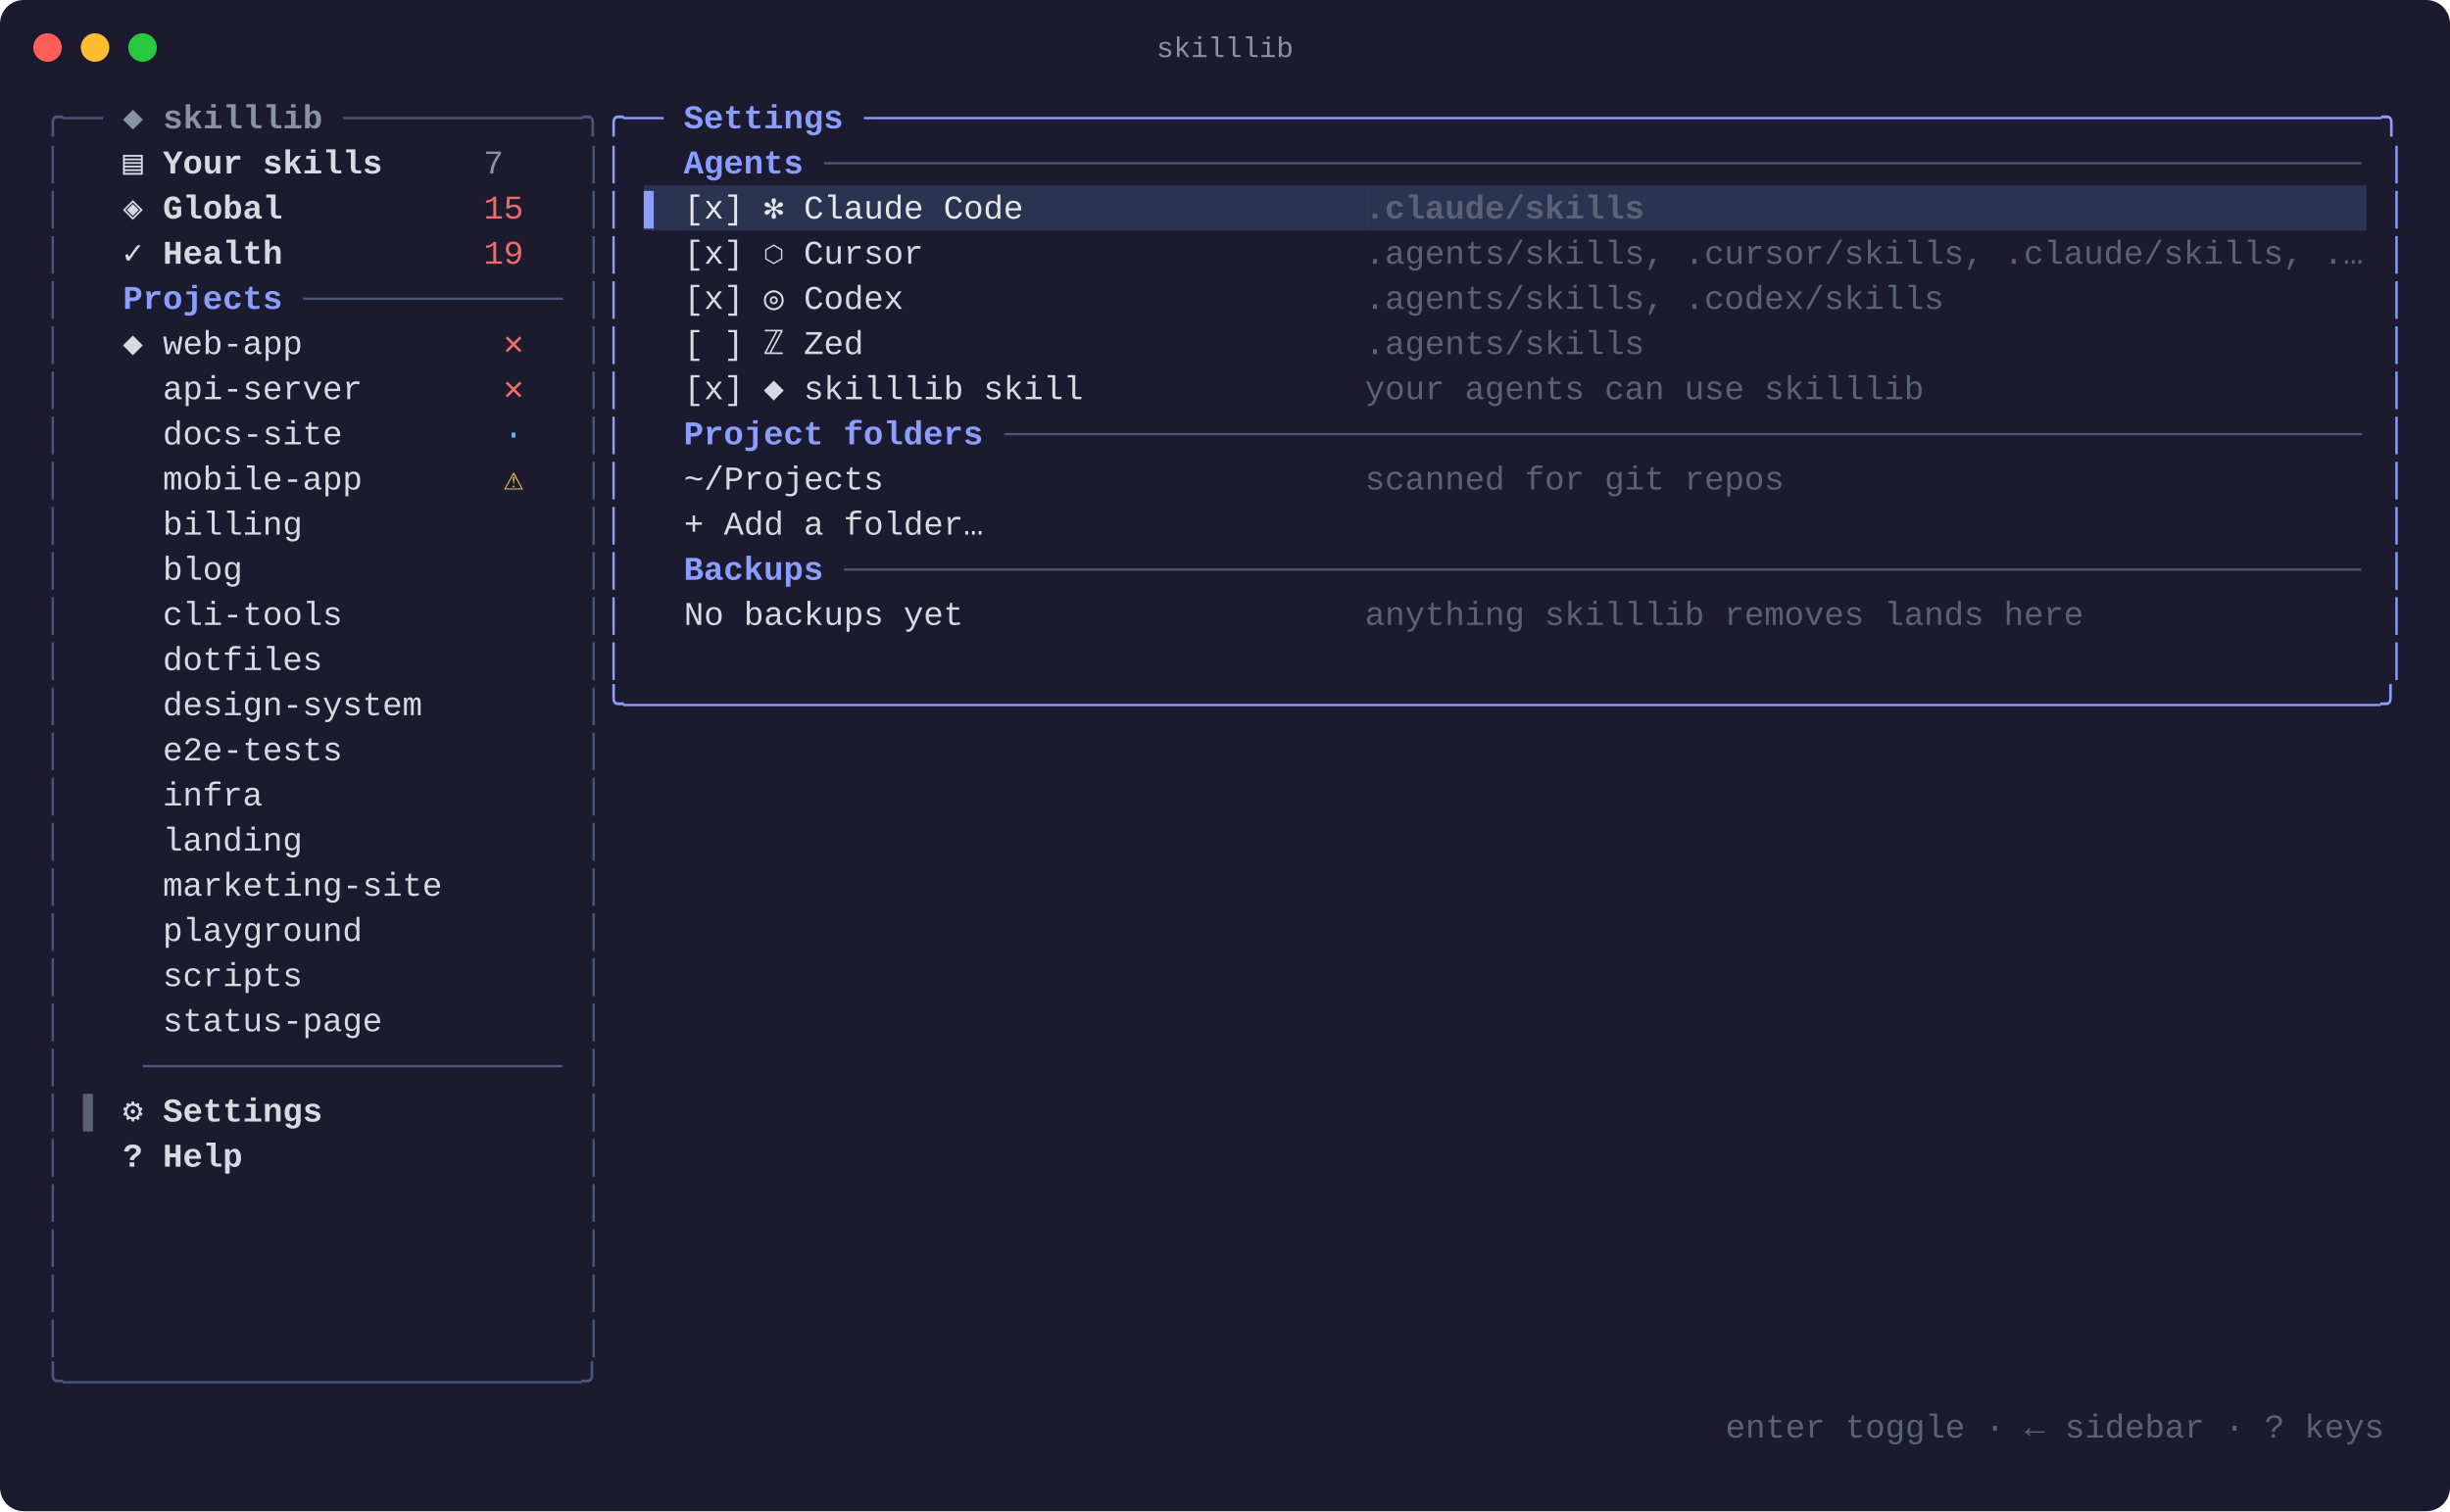
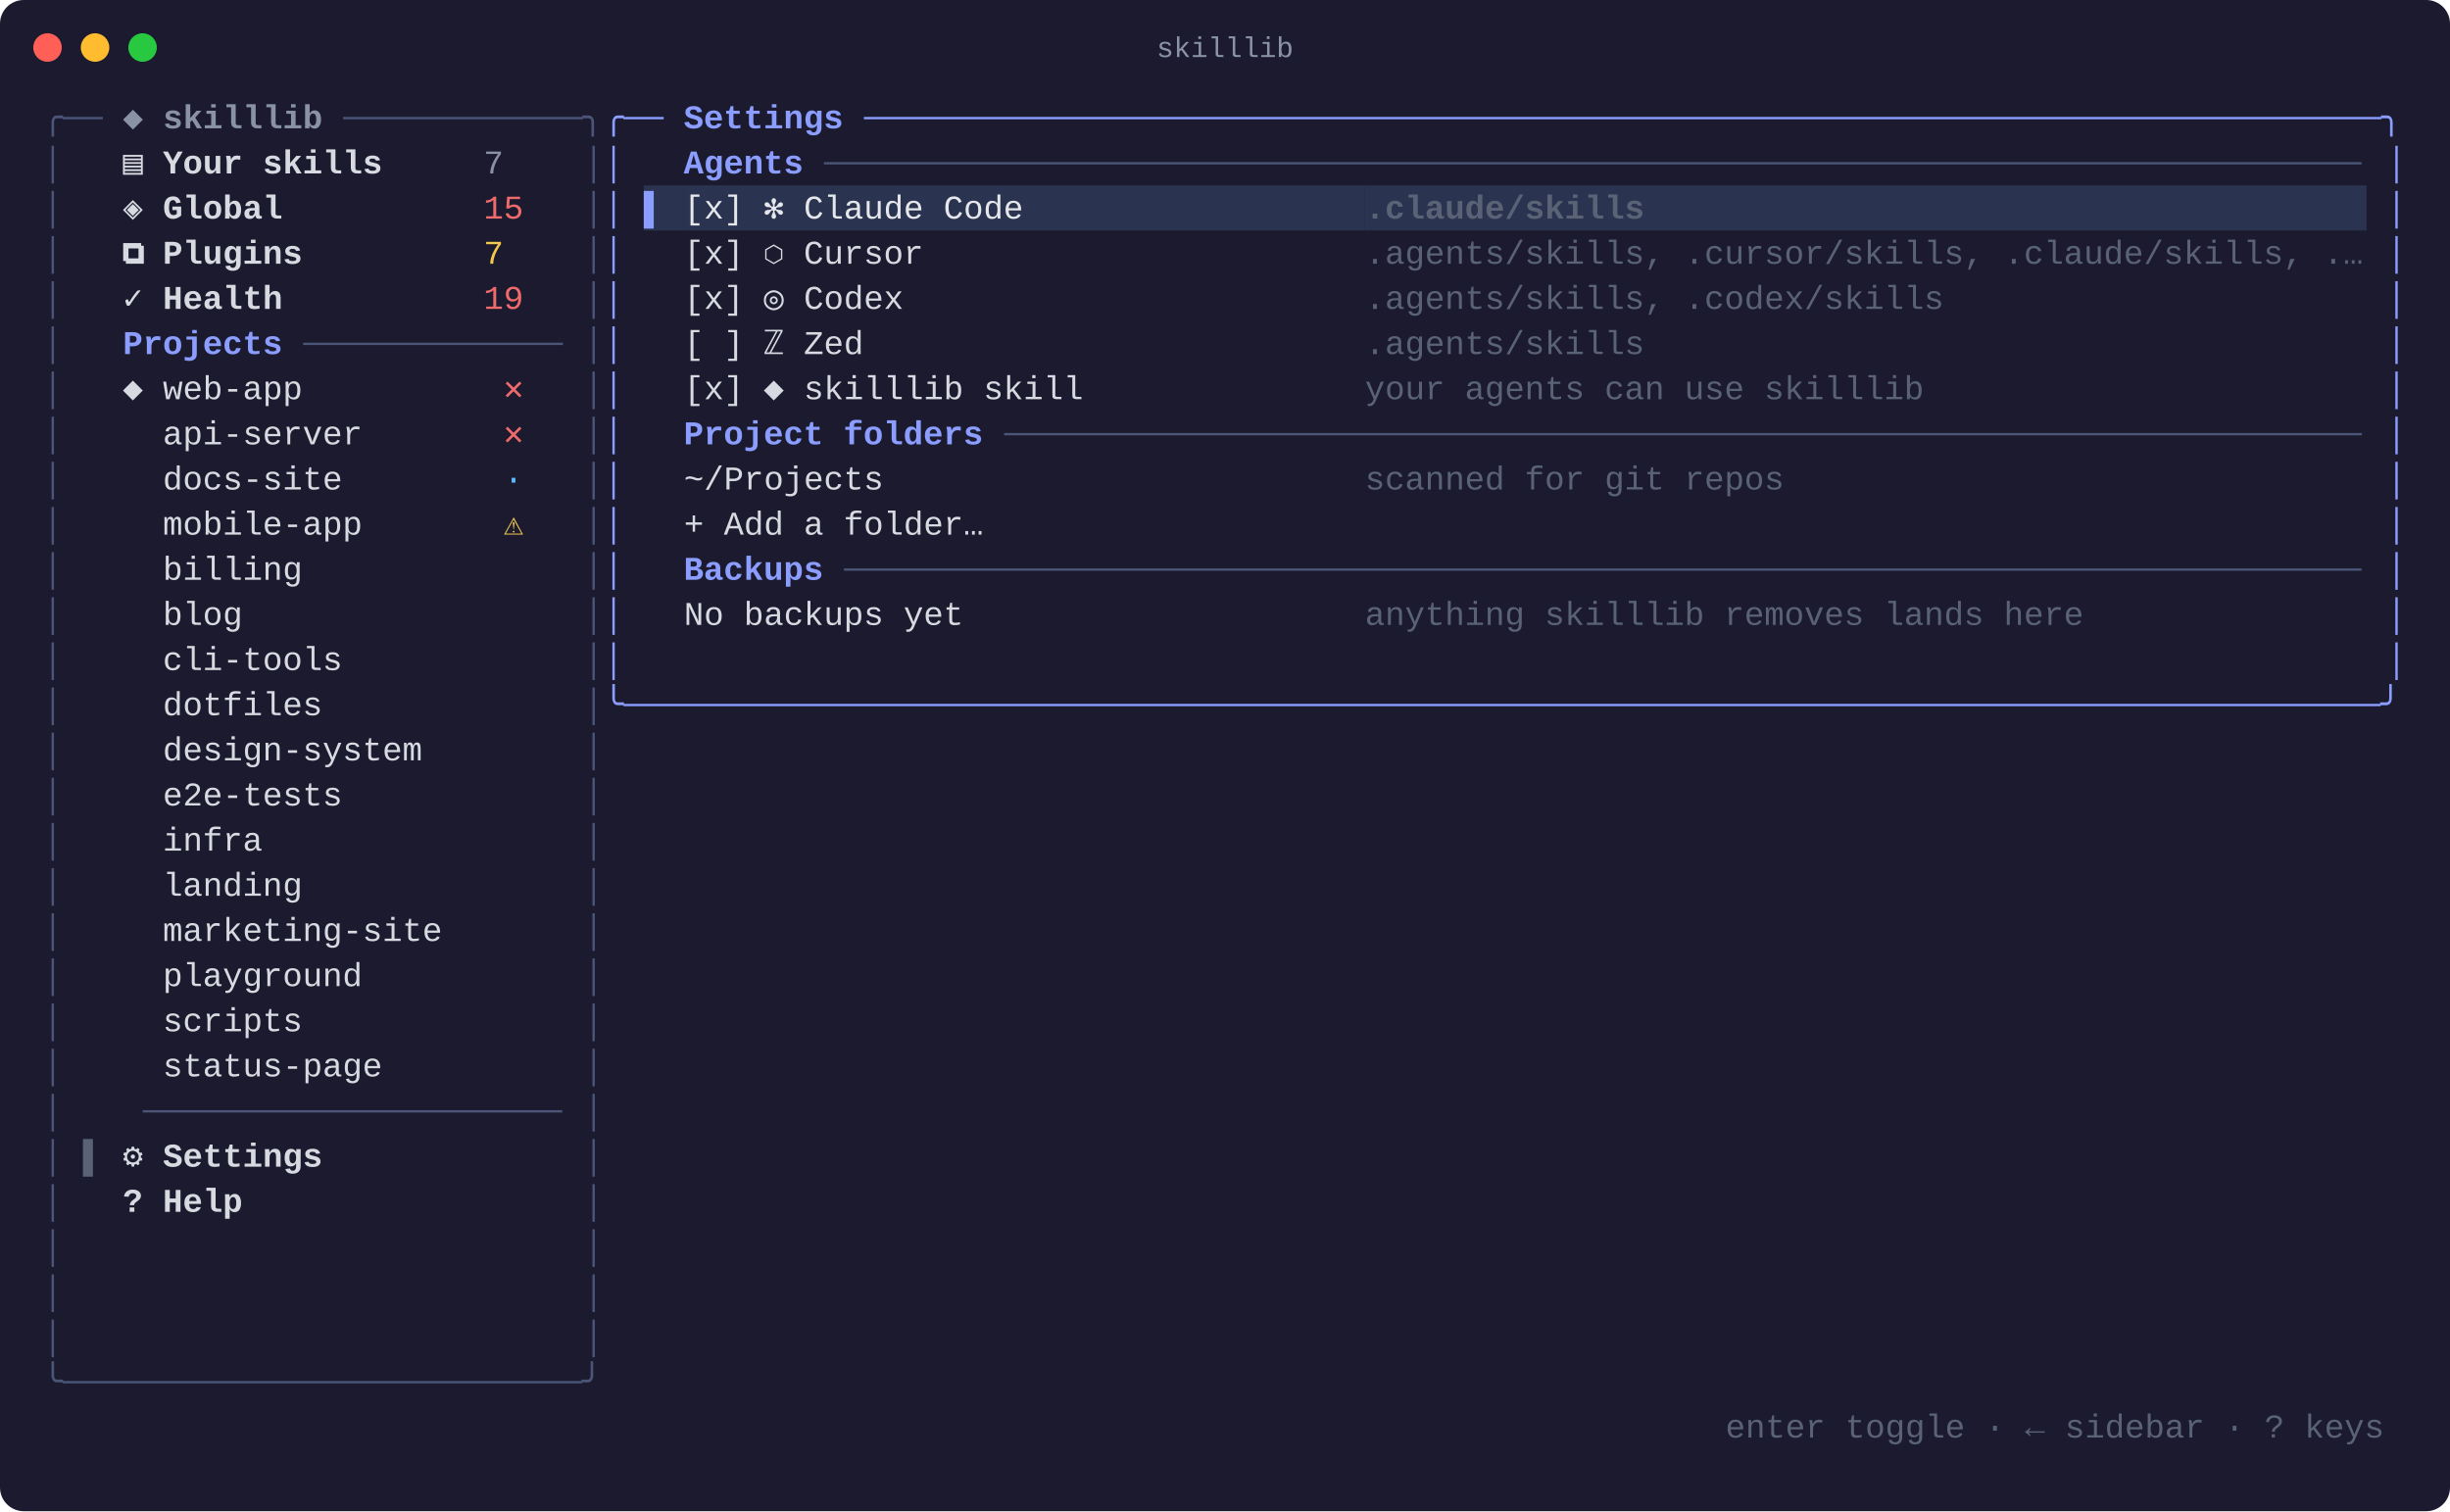
<svg xmlns="http://www.w3.org/2000/svg" width="1031" height="636" viewBox="0 0 1031 636" font-family="SFMono-Regular, Menlo, Consolas, 'Liberation Mono', monospace" font-size="14">
  <rect width="1031" height="636" rx="10" fill="#1b1a2e" />
  <circle cx="20" cy="20" r="6" fill="#ff5f57" />
  <circle cx="40" cy="20" r="6" fill="#febc2e" />
  <circle cx="60" cy="20" r="6" fill="#28c840" />
  <text x="515.5" y="24" fill="#8a93a6" font-size="12" text-anchor="middle">skilllib</text>
  <text x="18.0" y="54.0" fill="#4b5578" xml:space="preserve" textLength="25.3" lengthAdjust="spacingAndGlyphs">╭──</text>
  <text x="43.3" y="54.0" fill="#8a93a6" font-weight="bold" xml:space="preserve" textLength="101.2" lengthAdjust="spacingAndGlyphs"> ◆ skilllib </text>
  <text x="144.4" y="54.0" fill="#4b5578" xml:space="preserve" textLength="109.6" lengthAdjust="spacingAndGlyphs">────────────╮</text>
  <text x="254.0" y="54.0" fill="#8b9dff" xml:space="preserve" textLength="25.3" lengthAdjust="spacingAndGlyphs">╭──</text>
  <text x="279.3" y="54.0" fill="#8b9dff" font-weight="bold" xml:space="preserve" textLength="84.3" lengthAdjust="spacingAndGlyphs"> Settings </text>
  <text x="363.6" y="54.0" fill="#8b9dff" xml:space="preserve" textLength="649.1" lengthAdjust="spacingAndGlyphs">────────────────────────────────────────────────────────────────────────────╮</text>
  <text x="18.0" y="73.0" fill="#4b5578" xml:space="preserve" textLength="8.4" lengthAdjust="spacingAndGlyphs">│</text>
  <text x="51.7" y="73.0" fill="#d7dae0" font-weight="bold" xml:space="preserve" textLength="151.7" lengthAdjust="spacingAndGlyphs">▤ Your skills     </text>
  <text x="203.5" y="73.0" fill="#8a93a6" xml:space="preserve" textLength="33.7" lengthAdjust="spacingAndGlyphs">7   </text>
  <text x="245.6" y="73.0" fill="#4b5578" xml:space="preserve" textLength="8.4" lengthAdjust="spacingAndGlyphs">│</text>
  <text x="254.0" y="73.0" fill="#8b9dff" xml:space="preserve" textLength="8.4" lengthAdjust="spacingAndGlyphs">│</text>
  <text x="270.9" y="73.0" fill="#8b9dff" font-weight="bold" xml:space="preserve" textLength="75.9" lengthAdjust="spacingAndGlyphs">  Agents </text>
  <text x="346.8" y="73.0" fill="#4b5578" xml:space="preserve" textLength="649.1" lengthAdjust="spacingAndGlyphs">─────────────────────────────────────────────────────────────────────────────</text>
  <text x="1004.3" y="73.0" fill="#8b9dff" xml:space="preserve" textLength="8.4" lengthAdjust="spacingAndGlyphs">│</text>
  <text x="18.0" y="92.0" fill="#4b5578" xml:space="preserve" textLength="8.4" lengthAdjust="spacingAndGlyphs">│</text>
  <text x="51.7" y="92.0" fill="#d7dae0" font-weight="bold" xml:space="preserve" textLength="151.7" lengthAdjust="spacingAndGlyphs">◈ Global          </text>
  <text x="203.5" y="92.0" fill="#ef6b6b" xml:space="preserve" textLength="33.7" lengthAdjust="spacingAndGlyphs">15  </text>
  <text x="245.6" y="92.0" fill="#4b5578" xml:space="preserve" textLength="8.4" lengthAdjust="spacingAndGlyphs">│</text>
  <text x="254.0" y="92.0" fill="#8b9dff" xml:space="preserve" textLength="8.4" lengthAdjust="spacingAndGlyphs">│</text>
  <rect x="270.9" y="78.0" width="16.9" height="19" fill="#2a3350" />
  <text x="270.9" y="92.0" fill="#8b9dff" xml:space="preserve" textLength="16.9" lengthAdjust="spacingAndGlyphs">▌ </text>
  <rect x="287.8" y="78.0" width="286.6" height="19" fill="#2a3350" />
  <text x="287.8" y="92.0" fill="#e5e7eb" xml:space="preserve" textLength="286.6" lengthAdjust="spacingAndGlyphs">[x] ✻ Claude Code                 </text>
  <rect x="574.4" y="78.0" width="421.5" height="19" fill="#2a3350" />
  <text x="574.4" y="92.0" fill="#5a6275" font-weight="bold" xml:space="preserve" textLength="421.5" lengthAdjust="spacingAndGlyphs">.claude/skills                                    </text>
  <text x="1004.3" y="92.0" fill="#8b9dff" xml:space="preserve" textLength="8.4" lengthAdjust="spacingAndGlyphs">│</text>
  <text x="18.0" y="111.0" fill="#4b5578" xml:space="preserve" textLength="8.4" lengthAdjust="spacingAndGlyphs">│</text>
-   <text x="51.7" y="111.0" fill="#d7dae0" font-weight="bold" xml:space="preserve" textLength="151.7" lengthAdjust="spacingAndGlyphs">✓ Health          </text>
-   <text x="203.5" y="111.0" fill="#ef6b6b" xml:space="preserve" textLength="33.7" lengthAdjust="spacingAndGlyphs">19  </text>
+   <text x="51.7" y="111.0" fill="#d7dae0" font-weight="bold" xml:space="preserve" textLength="151.7" lengthAdjust="spacingAndGlyphs">⧉ Plugins         </text>
+   <text x="203.5" y="111.0" fill="#f2c94c" xml:space="preserve" textLength="33.7" lengthAdjust="spacingAndGlyphs">7   </text>
  <text x="245.6" y="111.0" fill="#4b5578" xml:space="preserve" textLength="8.4" lengthAdjust="spacingAndGlyphs">│</text>
  <text x="254.0" y="111.0" fill="#8b9dff" xml:space="preserve" textLength="8.4" lengthAdjust="spacingAndGlyphs">│</text>
  <text x="287.8" y="111.0" fill="#d7dae0" xml:space="preserve" textLength="286.6" lengthAdjust="spacingAndGlyphs">[x] ⬡ Cursor                      </text>
  <text x="574.4" y="111.0" fill="#5a6275" xml:space="preserve" textLength="421.5" lengthAdjust="spacingAndGlyphs">.agents/skills, .cursor/skills, .claude/skills, .…</text>
  <text x="1004.3" y="111.0" fill="#8b9dff" xml:space="preserve" textLength="8.4" lengthAdjust="spacingAndGlyphs">│</text>
  <text x="18.0" y="130.0" fill="#4b5578" xml:space="preserve" textLength="8.4" lengthAdjust="spacingAndGlyphs">│</text>
-   <text x="34.9" y="130.0" fill="#8b9dff" font-weight="bold" xml:space="preserve" textLength="92.7" lengthAdjust="spacingAndGlyphs">  Projects </text>
-   <text x="127.6" y="130.0" fill="#4b5578" xml:space="preserve" textLength="109.6" lengthAdjust="spacingAndGlyphs">─────────────</text>
+   <text x="51.7" y="130.0" fill="#d7dae0" font-weight="bold" xml:space="preserve" textLength="151.7" lengthAdjust="spacingAndGlyphs">✓ Health          </text>
+   <text x="203.5" y="130.0" fill="#ef6b6b" xml:space="preserve" textLength="33.7" lengthAdjust="spacingAndGlyphs">19  </text>
  <text x="245.6" y="130.0" fill="#4b5578" xml:space="preserve" textLength="8.4" lengthAdjust="spacingAndGlyphs">│</text>
  <text x="254.0" y="130.0" fill="#8b9dff" xml:space="preserve" textLength="8.4" lengthAdjust="spacingAndGlyphs">│</text>
  <text x="287.8" y="130.0" fill="#d7dae0" xml:space="preserve" textLength="286.6" lengthAdjust="spacingAndGlyphs">[x] ◎ Codex                       </text>
  <text x="574.4" y="130.0" fill="#5a6275" xml:space="preserve" textLength="421.5" lengthAdjust="spacingAndGlyphs">.agents/skills, .codex/skills                     </text>
  <text x="1004.3" y="130.0" fill="#8b9dff" xml:space="preserve" textLength="8.4" lengthAdjust="spacingAndGlyphs">│</text>
  <text x="18.0" y="149.0" fill="#4b5578" xml:space="preserve" textLength="8.4" lengthAdjust="spacingAndGlyphs">│</text>
-   <text x="51.7" y="149.0" fill="#d7dae0" xml:space="preserve" textLength="160.2" lengthAdjust="spacingAndGlyphs">◆ web-app          </text>
-   <text x="211.9" y="149.0" fill="#ef6b6b" xml:space="preserve" textLength="25.3" lengthAdjust="spacingAndGlyphs">✕  </text>
+   <text x="34.9" y="149.0" fill="#8b9dff" font-weight="bold" xml:space="preserve" textLength="92.7" lengthAdjust="spacingAndGlyphs">  Projects </text>
+   <text x="127.6" y="149.0" fill="#4b5578" xml:space="preserve" textLength="109.6" lengthAdjust="spacingAndGlyphs">─────────────</text>
  <text x="245.6" y="149.0" fill="#4b5578" xml:space="preserve" textLength="8.4" lengthAdjust="spacingAndGlyphs">│</text>
  <text x="254.0" y="149.0" fill="#8b9dff" xml:space="preserve" textLength="8.4" lengthAdjust="spacingAndGlyphs">│</text>
  <text x="287.8" y="149.0" fill="#d7dae0" xml:space="preserve" textLength="286.6" lengthAdjust="spacingAndGlyphs">[ ] ℤ Zed                         </text>
  <text x="574.4" y="149.0" fill="#5a6275" xml:space="preserve" textLength="421.5" lengthAdjust="spacingAndGlyphs">.agents/skills                                    </text>
  <text x="1004.3" y="149.0" fill="#8b9dff" xml:space="preserve" textLength="8.4" lengthAdjust="spacingAndGlyphs">│</text>
  <text x="18.0" y="168.0" fill="#4b5578" xml:space="preserve" textLength="8.4" lengthAdjust="spacingAndGlyphs">│</text>
-   <text x="51.7" y="168.0" fill="#d7dae0" xml:space="preserve" textLength="160.2" lengthAdjust="spacingAndGlyphs">  api-server       </text>
+   <text x="51.7" y="168.0" fill="#d7dae0" xml:space="preserve" textLength="160.2" lengthAdjust="spacingAndGlyphs">◆ web-app          </text>
  <text x="211.9" y="168.0" fill="#ef6b6b" xml:space="preserve" textLength="25.3" lengthAdjust="spacingAndGlyphs">✕  </text>
  <text x="245.6" y="168.0" fill="#4b5578" xml:space="preserve" textLength="8.4" lengthAdjust="spacingAndGlyphs">│</text>
  <text x="254.0" y="168.0" fill="#8b9dff" xml:space="preserve" textLength="8.4" lengthAdjust="spacingAndGlyphs">│</text>
  <text x="287.8" y="168.0" fill="#d7dae0" xml:space="preserve" textLength="286.6" lengthAdjust="spacingAndGlyphs">[x] ◆ skilllib skill              </text>
  <text x="574.4" y="168.0" fill="#5a6275" xml:space="preserve" textLength="421.5" lengthAdjust="spacingAndGlyphs">your agents can use skilllib                      </text>
  <text x="1004.3" y="168.0" fill="#8b9dff" xml:space="preserve" textLength="8.4" lengthAdjust="spacingAndGlyphs">│</text>
  <text x="18.0" y="187.0" fill="#4b5578" xml:space="preserve" textLength="8.4" lengthAdjust="spacingAndGlyphs">│</text>
-   <text x="51.7" y="187.0" fill="#d7dae0" xml:space="preserve" textLength="160.2" lengthAdjust="spacingAndGlyphs">  docs-site        </text>
-   <text x="211.9" y="187.0" fill="#5eb8f7" xml:space="preserve" textLength="25.3" lengthAdjust="spacingAndGlyphs">·  </text>
+   <text x="51.7" y="187.0" fill="#d7dae0" xml:space="preserve" textLength="160.2" lengthAdjust="spacingAndGlyphs">  api-server       </text>
+   <text x="211.9" y="187.0" fill="#ef6b6b" xml:space="preserve" textLength="25.3" lengthAdjust="spacingAndGlyphs">✕  </text>
  <text x="245.6" y="187.0" fill="#4b5578" xml:space="preserve" textLength="8.4" lengthAdjust="spacingAndGlyphs">│</text>
  <text x="254.0" y="187.0" fill="#8b9dff" xml:space="preserve" textLength="8.4" lengthAdjust="spacingAndGlyphs">│</text>
  <text x="270.9" y="187.0" fill="#8b9dff" font-weight="bold" xml:space="preserve" textLength="151.7" lengthAdjust="spacingAndGlyphs">  Project folders </text>
  <text x="422.6" y="187.0" fill="#4b5578" xml:space="preserve" textLength="573.2" lengthAdjust="spacingAndGlyphs">────────────────────────────────────────────────────────────────────</text>
  <text x="1004.3" y="187.0" fill="#8b9dff" xml:space="preserve" textLength="8.4" lengthAdjust="spacingAndGlyphs">│</text>
  <text x="18.0" y="206.0" fill="#4b5578" xml:space="preserve" textLength="8.4" lengthAdjust="spacingAndGlyphs">│</text>
-   <text x="51.7" y="206.0" fill="#d7dae0" xml:space="preserve" textLength="160.2" lengthAdjust="spacingAndGlyphs">  mobile-app       </text>
-   <text x="211.9" y="206.0" fill="#f2c94c" xml:space="preserve" textLength="25.3" lengthAdjust="spacingAndGlyphs">⚠  </text>
+   <text x="51.7" y="206.0" fill="#d7dae0" xml:space="preserve" textLength="160.2" lengthAdjust="spacingAndGlyphs">  docs-site        </text>
+   <text x="211.9" y="206.0" fill="#5eb8f7" xml:space="preserve" textLength="25.3" lengthAdjust="spacingAndGlyphs">·  </text>
  <text x="245.6" y="206.0" fill="#4b5578" xml:space="preserve" textLength="8.4" lengthAdjust="spacingAndGlyphs">│</text>
  <text x="254.0" y="206.0" fill="#8b9dff" xml:space="preserve" textLength="8.4" lengthAdjust="spacingAndGlyphs">│</text>
  <text x="287.8" y="206.0" fill="#d7dae0" xml:space="preserve" textLength="286.6" lengthAdjust="spacingAndGlyphs">~/Projects                        </text>
  <text x="574.4" y="206.0" fill="#5a6275" xml:space="preserve" textLength="421.5" lengthAdjust="spacingAndGlyphs">scanned for git repos                             </text>
  <text x="1004.3" y="206.0" fill="#8b9dff" xml:space="preserve" textLength="8.4" lengthAdjust="spacingAndGlyphs">│</text>
  <text x="18.0" y="225.0" fill="#4b5578" xml:space="preserve" textLength="8.4" lengthAdjust="spacingAndGlyphs">│</text>
-   <text x="51.7" y="225.0" fill="#d7dae0" xml:space="preserve" textLength="193.9" lengthAdjust="spacingAndGlyphs">  billing              </text>
+   <text x="51.7" y="225.0" fill="#d7dae0" xml:space="preserve" textLength="160.2" lengthAdjust="spacingAndGlyphs">  mobile-app       </text>
+   <text x="211.9" y="225.0" fill="#f2c94c" xml:space="preserve" textLength="25.3" lengthAdjust="spacingAndGlyphs">⚠  </text>
  <text x="245.6" y="225.0" fill="#4b5578" xml:space="preserve" textLength="8.4" lengthAdjust="spacingAndGlyphs">│</text>
  <text x="254.0" y="225.0" fill="#8b9dff" xml:space="preserve" textLength="8.4" lengthAdjust="spacingAndGlyphs">│</text>
  <text x="287.8" y="225.0" fill="#d7dae0" xml:space="preserve" textLength="286.6" lengthAdjust="spacingAndGlyphs">+ Add a folder…                   </text>
  <text x="1004.3" y="225.0" fill="#8b9dff" xml:space="preserve" textLength="8.4" lengthAdjust="spacingAndGlyphs">│</text>
  <text x="18.0" y="244.0" fill="#4b5578" xml:space="preserve" textLength="8.4" lengthAdjust="spacingAndGlyphs">│</text>
-   <text x="51.7" y="244.0" fill="#d7dae0" xml:space="preserve" textLength="193.9" lengthAdjust="spacingAndGlyphs">  blog                 </text>
+   <text x="51.7" y="244.0" fill="#d7dae0" xml:space="preserve" textLength="193.9" lengthAdjust="spacingAndGlyphs">  billing              </text>
  <text x="245.6" y="244.0" fill="#4b5578" xml:space="preserve" textLength="8.4" lengthAdjust="spacingAndGlyphs">│</text>
  <text x="254.0" y="244.0" fill="#8b9dff" xml:space="preserve" textLength="8.4" lengthAdjust="spacingAndGlyphs">│</text>
  <text x="270.9" y="244.0" fill="#8b9dff" font-weight="bold" xml:space="preserve" textLength="84.3" lengthAdjust="spacingAndGlyphs">  Backups </text>
  <text x="355.2" y="244.0" fill="#4b5578" xml:space="preserve" textLength="640.7" lengthAdjust="spacingAndGlyphs">────────────────────────────────────────────────────────────────────────────</text>
  <text x="1004.3" y="244.0" fill="#8b9dff" xml:space="preserve" textLength="8.4" lengthAdjust="spacingAndGlyphs">│</text>
  <text x="18.0" y="263.0" fill="#4b5578" xml:space="preserve" textLength="8.4" lengthAdjust="spacingAndGlyphs">│</text>
-   <text x="51.7" y="263.0" fill="#d7dae0" xml:space="preserve" textLength="193.9" lengthAdjust="spacingAndGlyphs">  cli-tools            </text>
+   <text x="51.7" y="263.0" fill="#d7dae0" xml:space="preserve" textLength="193.9" lengthAdjust="spacingAndGlyphs">  blog                 </text>
  <text x="245.6" y="263.0" fill="#4b5578" xml:space="preserve" textLength="8.4" lengthAdjust="spacingAndGlyphs">│</text>
  <text x="254.0" y="263.0" fill="#8b9dff" xml:space="preserve" textLength="8.4" lengthAdjust="spacingAndGlyphs">│</text>
  <text x="287.8" y="263.0" fill="#d7dae0" xml:space="preserve" textLength="286.6" lengthAdjust="spacingAndGlyphs">No backups yet                    </text>
  <text x="574.4" y="263.0" fill="#5a6275" xml:space="preserve" textLength="421.5" lengthAdjust="spacingAndGlyphs">anything skilllib removes lands here              </text>
  <text x="1004.3" y="263.0" fill="#8b9dff" xml:space="preserve" textLength="8.4" lengthAdjust="spacingAndGlyphs">│</text>
  <text x="18.0" y="282.0" fill="#4b5578" xml:space="preserve" textLength="8.4" lengthAdjust="spacingAndGlyphs">│</text>
-   <text x="51.7" y="282.0" fill="#d7dae0" xml:space="preserve" textLength="193.9" lengthAdjust="spacingAndGlyphs">  dotfiles             </text>
+   <text x="51.7" y="282.0" fill="#d7dae0" xml:space="preserve" textLength="193.9" lengthAdjust="spacingAndGlyphs">  cli-tools            </text>
  <text x="245.6" y="282.0" fill="#4b5578" xml:space="preserve" textLength="8.4" lengthAdjust="spacingAndGlyphs">│</text>
  <text x="254.0" y="282.0" fill="#8b9dff" xml:space="preserve" textLength="8.4" lengthAdjust="spacingAndGlyphs">│</text>
  <text x="1004.3" y="282.0" fill="#8b9dff" xml:space="preserve" textLength="8.4" lengthAdjust="spacingAndGlyphs">│</text>
  <text x="18.0" y="301.0" fill="#4b5578" xml:space="preserve" textLength="8.4" lengthAdjust="spacingAndGlyphs">│</text>
-   <text x="51.7" y="301.0" fill="#d7dae0" xml:space="preserve" textLength="193.9" lengthAdjust="spacingAndGlyphs">  design-system        </text>
+   <text x="51.7" y="301.0" fill="#d7dae0" xml:space="preserve" textLength="193.9" lengthAdjust="spacingAndGlyphs">  dotfiles             </text>
  <text x="245.6" y="301.0" fill="#4b5578" xml:space="preserve" textLength="8.4" lengthAdjust="spacingAndGlyphs">│</text>
  <text x="254.0" y="301.0" fill="#8b9dff" xml:space="preserve" textLength="758.7" lengthAdjust="spacingAndGlyphs">╰────────────────────────────────────────────────────────────────────────────────────────╯</text>
  <text x="18.0" y="320.0" fill="#4b5578" xml:space="preserve" textLength="8.4" lengthAdjust="spacingAndGlyphs">│</text>
-   <text x="51.7" y="320.0" fill="#d7dae0" xml:space="preserve" textLength="193.9" lengthAdjust="spacingAndGlyphs">  e2e-tests            </text>
+   <text x="51.7" y="320.0" fill="#d7dae0" xml:space="preserve" textLength="193.9" lengthAdjust="spacingAndGlyphs">  design-system        </text>
  <text x="245.6" y="320.0" fill="#4b5578" xml:space="preserve" textLength="8.4" lengthAdjust="spacingAndGlyphs">│</text>
  <text x="18.0" y="339.0" fill="#4b5578" xml:space="preserve" textLength="8.4" lengthAdjust="spacingAndGlyphs">│</text>
-   <text x="51.7" y="339.0" fill="#d7dae0" xml:space="preserve" textLength="193.9" lengthAdjust="spacingAndGlyphs">  infra                </text>
+   <text x="51.7" y="339.0" fill="#d7dae0" xml:space="preserve" textLength="193.9" lengthAdjust="spacingAndGlyphs">  e2e-tests            </text>
  <text x="245.6" y="339.0" fill="#4b5578" xml:space="preserve" textLength="8.4" lengthAdjust="spacingAndGlyphs">│</text>
  <text x="18.0" y="358.0" fill="#4b5578" xml:space="preserve" textLength="8.4" lengthAdjust="spacingAndGlyphs">│</text>
-   <text x="51.7" y="358.0" fill="#d7dae0" xml:space="preserve" textLength="193.9" lengthAdjust="spacingAndGlyphs">  landing              </text>
+   <text x="51.7" y="358.0" fill="#d7dae0" xml:space="preserve" textLength="193.9" lengthAdjust="spacingAndGlyphs">  infra                </text>
  <text x="245.6" y="358.0" fill="#4b5578" xml:space="preserve" textLength="8.4" lengthAdjust="spacingAndGlyphs">│</text>
  <text x="18.0" y="377.0" fill="#4b5578" xml:space="preserve" textLength="8.4" lengthAdjust="spacingAndGlyphs">│</text>
-   <text x="51.7" y="377.0" fill="#d7dae0" xml:space="preserve" textLength="193.9" lengthAdjust="spacingAndGlyphs">  marketing-site       </text>
+   <text x="51.7" y="377.0" fill="#d7dae0" xml:space="preserve" textLength="193.9" lengthAdjust="spacingAndGlyphs">  landing              </text>
  <text x="245.6" y="377.0" fill="#4b5578" xml:space="preserve" textLength="8.4" lengthAdjust="spacingAndGlyphs">│</text>
  <text x="18.0" y="396.0" fill="#4b5578" xml:space="preserve" textLength="8.4" lengthAdjust="spacingAndGlyphs">│</text>
-   <text x="51.7" y="396.0" fill="#d7dae0" xml:space="preserve" textLength="193.9" lengthAdjust="spacingAndGlyphs">  playground           </text>
+   <text x="51.7" y="396.0" fill="#d7dae0" xml:space="preserve" textLength="193.9" lengthAdjust="spacingAndGlyphs">  marketing-site       </text>
  <text x="245.6" y="396.0" fill="#4b5578" xml:space="preserve" textLength="8.4" lengthAdjust="spacingAndGlyphs">│</text>
  <text x="18.0" y="415.0" fill="#4b5578" xml:space="preserve" textLength="8.4" lengthAdjust="spacingAndGlyphs">│</text>
-   <text x="51.7" y="415.0" fill="#d7dae0" xml:space="preserve" textLength="193.9" lengthAdjust="spacingAndGlyphs">  scripts              </text>
+   <text x="51.7" y="415.0" fill="#d7dae0" xml:space="preserve" textLength="193.9" lengthAdjust="spacingAndGlyphs">  playground           </text>
  <text x="245.6" y="415.0" fill="#4b5578" xml:space="preserve" textLength="8.4" lengthAdjust="spacingAndGlyphs">│</text>
  <text x="18.0" y="434.0" fill="#4b5578" xml:space="preserve" textLength="8.4" lengthAdjust="spacingAndGlyphs">│</text>
-   <text x="51.7" y="434.0" fill="#d7dae0" xml:space="preserve" textLength="193.9" lengthAdjust="spacingAndGlyphs">  status-page          </text>
+   <text x="51.7" y="434.0" fill="#d7dae0" xml:space="preserve" textLength="193.9" lengthAdjust="spacingAndGlyphs">  scripts              </text>
  <text x="245.6" y="434.0" fill="#4b5578" xml:space="preserve" textLength="8.4" lengthAdjust="spacingAndGlyphs">│</text>
  <text x="18.0" y="453.0" fill="#4b5578" xml:space="preserve" textLength="8.4" lengthAdjust="spacingAndGlyphs">│</text>
-   <text x="60.1" y="453.0" fill="#4b5578" xml:space="preserve" textLength="177.0" lengthAdjust="spacingAndGlyphs">─────────────────────</text>
+   <text x="51.7" y="453.0" fill="#d7dae0" xml:space="preserve" textLength="193.9" lengthAdjust="spacingAndGlyphs">  status-page          </text>
  <text x="245.6" y="453.0" fill="#4b5578" xml:space="preserve" textLength="8.4" lengthAdjust="spacingAndGlyphs">│</text>
  <text x="18.0" y="472.0" fill="#4b5578" xml:space="preserve" textLength="8.4" lengthAdjust="spacingAndGlyphs">│</text>
-   <text x="34.9" y="472.0" fill="#5a6275" xml:space="preserve" textLength="16.9" lengthAdjust="spacingAndGlyphs">▌ </text>
-   <text x="51.7" y="472.0" fill="#d7dae0" font-weight="bold" xml:space="preserve" textLength="185.5" lengthAdjust="spacingAndGlyphs">⚙ Settings            </text>
+   <text x="60.1" y="472.0" fill="#4b5578" xml:space="preserve" textLength="177.0" lengthAdjust="spacingAndGlyphs">─────────────────────</text>
  <text x="245.6" y="472.0" fill="#4b5578" xml:space="preserve" textLength="8.4" lengthAdjust="spacingAndGlyphs">│</text>
  <text x="18.0" y="491.0" fill="#4b5578" xml:space="preserve" textLength="8.4" lengthAdjust="spacingAndGlyphs">│</text>
-   <text x="51.7" y="491.0" fill="#d7dae0" font-weight="bold" xml:space="preserve" textLength="185.5" lengthAdjust="spacingAndGlyphs">? Help                </text>
+   <text x="34.9" y="491.0" fill="#5a6275" xml:space="preserve" textLength="16.9" lengthAdjust="spacingAndGlyphs">▌ </text>
+   <text x="51.7" y="491.0" fill="#d7dae0" font-weight="bold" xml:space="preserve" textLength="185.5" lengthAdjust="spacingAndGlyphs">⚙ Settings            </text>
  <text x="245.6" y="491.0" fill="#4b5578" xml:space="preserve" textLength="8.4" lengthAdjust="spacingAndGlyphs">│</text>
  <text x="18.0" y="510.0" fill="#4b5578" xml:space="preserve" textLength="8.4" lengthAdjust="spacingAndGlyphs">│</text>
+   <text x="51.7" y="510.0" fill="#d7dae0" font-weight="bold" xml:space="preserve" textLength="185.5" lengthAdjust="spacingAndGlyphs">? Help                </text>
  <text x="245.6" y="510.0" fill="#4b5578" xml:space="preserve" textLength="8.4" lengthAdjust="spacingAndGlyphs">│</text>
  <text x="18.0" y="529.0" fill="#4b5578" xml:space="preserve" textLength="8.4" lengthAdjust="spacingAndGlyphs">│</text>
  <text x="245.6" y="529.0" fill="#4b5578" xml:space="preserve" textLength="8.4" lengthAdjust="spacingAndGlyphs">│</text>
  <text x="18.0" y="548.0" fill="#4b5578" xml:space="preserve" textLength="8.4" lengthAdjust="spacingAndGlyphs">│</text>
  <text x="245.6" y="548.0" fill="#4b5578" xml:space="preserve" textLength="8.4" lengthAdjust="spacingAndGlyphs">│</text>
  <text x="18.0" y="567.0" fill="#4b5578" xml:space="preserve" textLength="8.4" lengthAdjust="spacingAndGlyphs">│</text>
  <text x="245.6" y="567.0" fill="#4b5578" xml:space="preserve" textLength="8.4" lengthAdjust="spacingAndGlyphs">│</text>
  <text x="18.0" y="586.0" fill="#4b5578" xml:space="preserve" textLength="236.0" lengthAdjust="spacingAndGlyphs">╰──────────────────────────╯</text>
  <text x="726.1" y="605.0" fill="#5a6275" xml:space="preserve" textLength="286.6" lengthAdjust="spacingAndGlyphs">enter toggle · ← sidebar · ? keys </text>
</svg>
